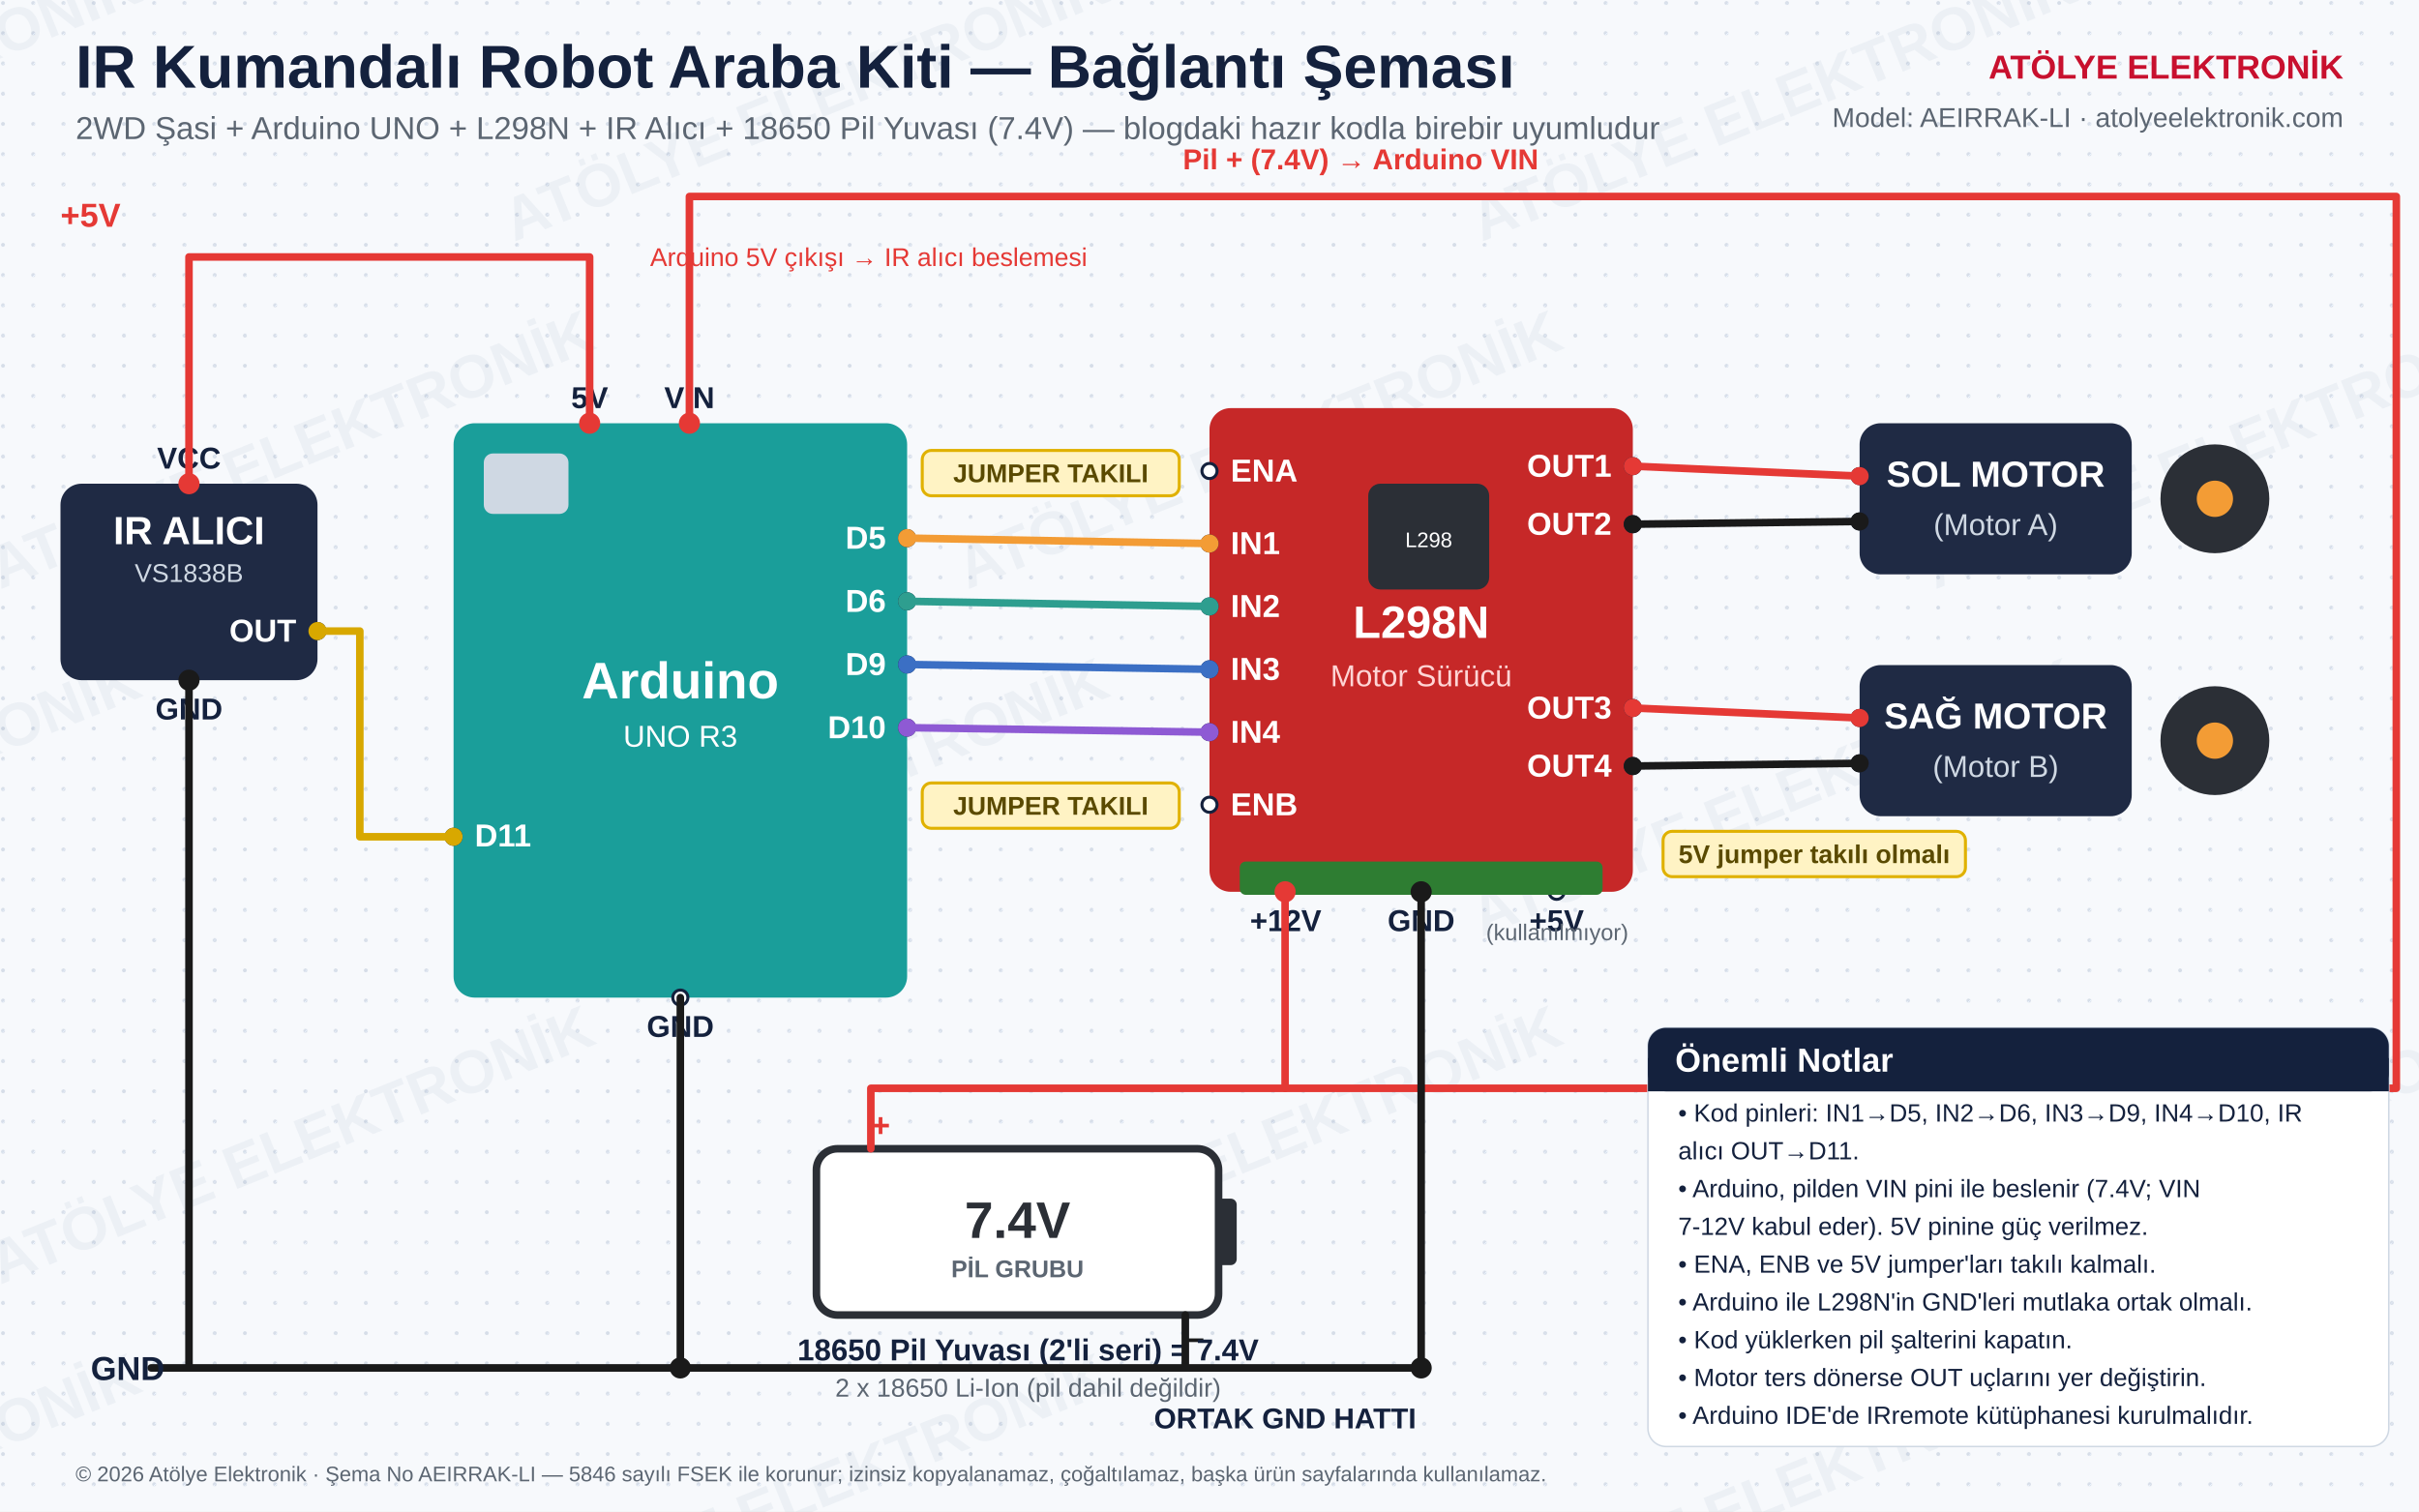
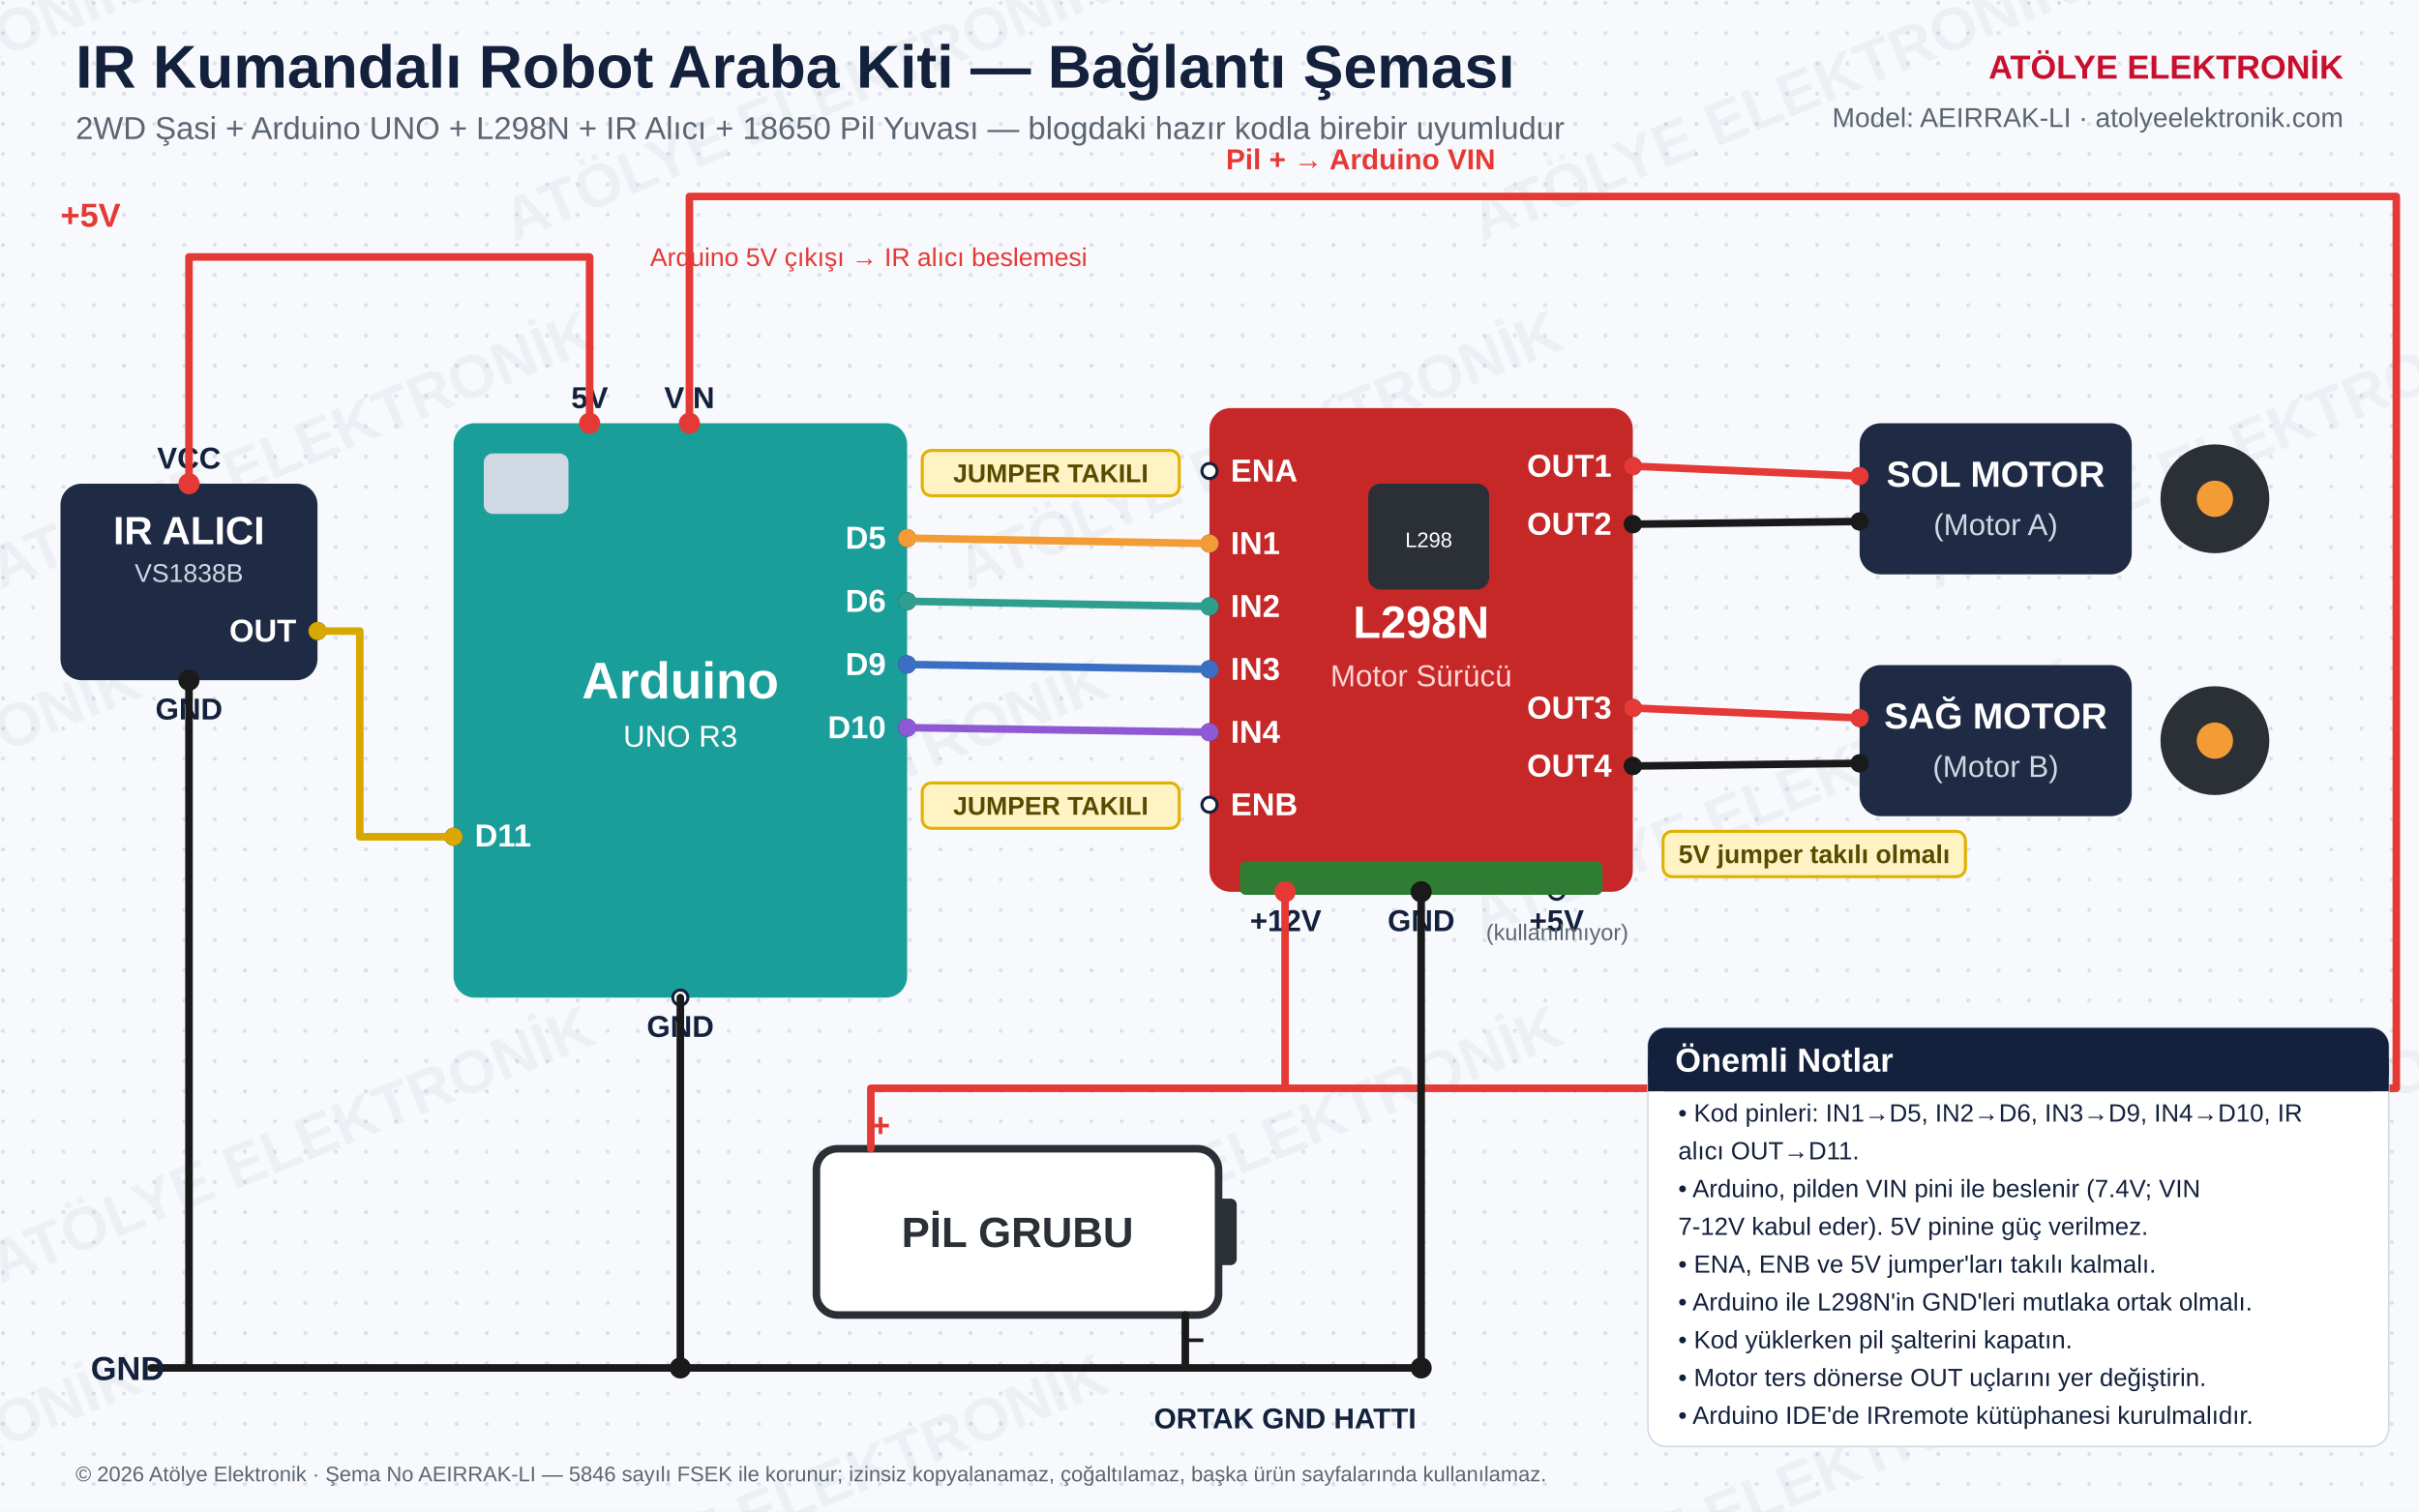
<svg xmlns="http://www.w3.org/2000/svg" width="1600" height="1000" viewBox="0 0 1600 1000" font-family="Segoe UI, Arial, sans-serif">
  <defs>
    <pattern id="dots" width="20" height="20" patternUnits="userSpaceOnUse">
      <circle cx="2" cy="2" r="1.3" fill="#d6dde8" />
    </pattern>
  </defs>
  <rect width="1600" height="1000" fill="#f7f9fc" />
  <rect width="1600" height="1000" fill="url(#dots)" />
  <g opacity="0.045" font-weight="800" font-size="40" fill="#003360">
    <text x="-300" y="160" transform="rotate(-22 -300 160)">ATÖLYE ELEKTRONİK</text>
    <text x="340" y="160" transform="rotate(-22 340 160)">ATÖLYE ELEKTRONİK</text>
    <text x="980" y="160" transform="rotate(-22 980 160)">ATÖLYE ELEKTRONİK</text>
    <text x="1620" y="160" transform="rotate(-22 1620 160)">ATÖLYE ELEKTRONİK</text>
    <text x="0" y="390" transform="rotate(-22 0 390)">ATÖLYE ELEKTRONİK</text>
    <text x="640" y="390" transform="rotate(-22 640 390)">ATÖLYE ELEKTRONİK</text>
    <text x="1280" y="390" transform="rotate(-22 1280 390)">ATÖLYE ELEKTRONİK</text>
    <text x="-300" y="620" transform="rotate(-22 -300 620)">ATÖLYE ELEKTRONİK</text>
    <text x="340" y="620" transform="rotate(-22 340 620)">ATÖLYE ELEKTRONİK</text>
    <text x="980" y="620" transform="rotate(-22 980 620)">ATÖLYE ELEKTRONİK</text>
    <text x="1620" y="620" transform="rotate(-22 1620 620)">ATÖLYE ELEKTRONİK</text>
    <text x="0" y="850" transform="rotate(-22 0 850)">ATÖLYE ELEKTRONİK</text>
    <text x="640" y="850" transform="rotate(-22 640 850)">ATÖLYE ELEKTRONİK</text>
    <text x="1280" y="850" transform="rotate(-22 1280 850)">ATÖLYE ELEKTRONİK</text>
    <text x="-300" y="1080" transform="rotate(-22 -300 1080)">ATÖLYE ELEKTRONİK</text>
    <text x="340" y="1080" transform="rotate(-22 340 1080)">ATÖLYE ELEKTRONİK</text>
    <text x="980" y="1080" transform="rotate(-22 980 1080)">ATÖLYE ELEKTRONİK</text>
    <text x="1620" y="1080" transform="rotate(-22 1620 1080)">ATÖLYE ELEKTRONİK</text>
  </g>
  <text x="50" y="58" font-size="40" font-weight="800" fill="#14213d">IR Kumandalı Robot Araba Kiti — Bağlantı Şeması</text>
-   <text x="50" y="92" font-size="21" fill="#5c6672">2WD Şasi + Arduino UNO + L298N + IR Alıcı + 18650 Pil Yuvası (7.4V) — blogdaki hazır kodla birebir uyumludur</text>
+   <text x="50" y="92" font-size="21" fill="#5c6672">2WD Şasi + Arduino UNO + L298N + IR Alıcı + 18650 Pil Yuvası — blogdaki hazır kodla birebir uyumludur</text>
  <text x="1550" y="52" text-anchor="end" font-size="22" font-weight="800" fill="#c8102e">ATÖLYE ELEKTRONİK</text>
  <text x="1550" y="84" text-anchor="end" font-size="18" fill="#5c6672">Model: AEIRRAK-LI · atolyeelektronik.com</text>
  <rect x="300" y="280" width="300" height="380" rx="14" fill="#1a9e9a" />
  <text x="450.0" y="462.0" text-anchor="middle" font-size="34" font-weight="700" fill="#fff">Arduino</text>
  <text x="450.0" y="494.0" text-anchor="middle" font-size="20" fill="#ffffff">UNO R3</text>
  <text x="586" y="363.0" text-anchor="end" font-size="21" font-weight="700" fill="#fff">D5</text>
  <circle cx="600" cy="356.0" r="5" fill="#fff" stroke="#14213d" stroke-width="2" />
  <text x="586" y="404.8" text-anchor="end" font-size="21" font-weight="700" fill="#fff">D6</text>
  <circle cx="600" cy="397.8" r="5" fill="#fff" stroke="#14213d" stroke-width="2" />
  <text x="586" y="446.6" text-anchor="end" font-size="21" font-weight="700" fill="#fff">D9</text>
  <circle cx="600" cy="439.6" r="5" fill="#fff" stroke="#14213d" stroke-width="2" />
  <text x="586" y="488.4" text-anchor="end" font-size="21" font-weight="700" fill="#fff">D10</text>
  <circle cx="600" cy="481.4" r="5" fill="#fff" stroke="#14213d" stroke-width="2" />
  <text x="390.0" y="270" text-anchor="middle" font-size="20" font-weight="700" fill="#14213d">5V</text>
  <circle cx="390.0" cy="280" r="5" fill="#fff" stroke="#14213d" stroke-width="2" />
  <text x="456.0" y="270" text-anchor="middle" font-size="20" font-weight="700" fill="#14213d">VIN</text>
  <circle cx="456.0" cy="280" r="5" fill="#fff" stroke="#14213d" stroke-width="2" />
  <text x="450.0" y="686" text-anchor="middle" font-size="20" font-weight="700" fill="#14213d">GND</text>
  <circle cx="450.0" cy="660" r="5" fill="#fff" stroke="#14213d" stroke-width="2" />
  <rect x="320" y="300" width="56" height="40" rx="6" fill="#cfd8e3" />
  <rect x="800" y="270" width="280" height="320" rx="14" fill="#c62828" />
  <text x="940.0" y="422.0" text-anchor="middle" font-size="30" font-weight="700" fill="#fff">L298N</text>
  <text x="940.0" y="454.0" text-anchor="middle" font-size="20" fill="#ffd5d5">Motor Sürücü</text>
  <text x="814" y="318.6" font-size="21" font-weight="700" fill="#fff">ENA</text>
  <circle cx="800" cy="311.6" r="5" fill="#fff" stroke="#14213d" stroke-width="2" />
  <text x="814" y="366.6" font-size="21" font-weight="700" fill="#fff">IN1</text>
  <circle cx="800" cy="359.6" r="5" fill="#fff" stroke="#14213d" stroke-width="2" />
  <text x="814" y="408.2" font-size="21" font-weight="700" fill="#fff">IN2</text>
  <circle cx="800" cy="401.2" r="5" fill="#fff" stroke="#14213d" stroke-width="2" />
  <text x="814" y="449.8" font-size="21" font-weight="700" fill="#fff">IN3</text>
  <circle cx="800" cy="442.8" r="5" fill="#fff" stroke="#14213d" stroke-width="2" />
  <text x="814" y="491.4" font-size="21" font-weight="700" fill="#fff">IN4</text>
  <circle cx="800" cy="484.4" r="5" fill="#fff" stroke="#14213d" stroke-width="2" />
  <text x="814" y="539.4" font-size="21" font-weight="700" fill="#fff">ENB</text>
  <circle cx="800" cy="532.4" r="5" fill="#fff" stroke="#14213d" stroke-width="2" />
  <text x="1066" y="315.4" text-anchor="end" font-size="21" font-weight="700" fill="#fff">OUT1</text>
  <circle cx="1080" cy="308.4" r="5" fill="#fff" stroke="#14213d" stroke-width="2" />
  <text x="1066" y="353.8" text-anchor="end" font-size="21" font-weight="700" fill="#fff">OUT2</text>
  <circle cx="1080" cy="346.8" r="5" fill="#fff" stroke="#14213d" stroke-width="2" />
  <text x="1066" y="475.4" text-anchor="end" font-size="21" font-weight="700" fill="#fff">OUT3</text>
  <circle cx="1080" cy="468.4" r="5" fill="#fff" stroke="#14213d" stroke-width="2" />
  <text x="1066" y="513.8" text-anchor="end" font-size="21" font-weight="700" fill="#fff">OUT4</text>
  <circle cx="1080" cy="506.8" r="5" fill="#fff" stroke="#14213d" stroke-width="2" />
  <text x="850.4" y="616" text-anchor="middle" font-size="20" font-weight="700" fill="#14213d">+12V</text>
  <circle cx="850.4" cy="590" r="5" fill="#fff" stroke="#14213d" stroke-width="2" />
  <text x="940.0" y="616" text-anchor="middle" font-size="20" font-weight="700" fill="#14213d">GND</text>
  <circle cx="940.0" cy="590" r="5" fill="#fff" stroke="#14213d" stroke-width="2" />
  <text x="1029.6" y="616" text-anchor="middle" font-size="20" font-weight="700" fill="#14213d">+5V</text>
  <circle cx="1029.6" cy="590" r="5" fill="#fff" stroke="#14213d" stroke-width="2" />
  <rect x="905" y="320" width="80" height="70" rx="8" fill="#2b2f36" />
  <text x="945" y="362" text-anchor="middle" font-size="14" fill="#fff">L298</text>
  <rect x="820" y="570" width="240" height="22" rx="4" fill="#2e7d32" />
  <rect x="610" y="298" width="170" height="30" rx="6" fill="#fff3c4" stroke="#e0b100" stroke-width="2" />
  <text x="695.0" y="319" text-anchor="middle" font-size="17" font-weight="700" fill="#5a4a00">JUMPER TAKILI</text>
  <rect x="610" y="518" width="170" height="30" rx="6" fill="#fff3c4" stroke="#e0b100" stroke-width="2" />
  <text x="695.0" y="539" text-anchor="middle" font-size="17" font-weight="700" fill="#5a4a00">JUMPER TAKILI</text>
  <rect x="1100" y="550" width="200" height="30" rx="6" fill="#fff3c4" stroke="#e0b100" stroke-width="2" />
  <text x="1200.0" y="571" text-anchor="middle" font-size="17" font-weight="700" fill="#5a4a00">5V jumper takılı olmalı</text>
  <text x="1030" y="622" text-anchor="middle" font-size="15" font-weight="500" fill="#5c6672">(kullanılmıyor)</text>
  <rect x="1230" y="280" width="180" height="100" rx="14" fill="#1f2a44" />
  <text x="1320.0" y="322.0" text-anchor="middle" font-size="24" font-weight="700" fill="#fff">SOL MOTOR</text>
  <text x="1320.0" y="354.0" text-anchor="middle" font-size="20" fill="#cfd8e3">(Motor A)</text>
  <text x="1244" y="322.0" font-size="21" font-weight="700" fill="#fff" />
  <circle cx="1230" cy="315.0" r="5" fill="#fff" stroke="#14213d" stroke-width="2" />
  <text x="1244" y="352.0" font-size="21" font-weight="700" fill="#fff"> </text>
  <circle cx="1230" cy="345.0" r="5" fill="#fff" stroke="#14213d" stroke-width="2" />
  <circle cx="1465" cy="330" r="36" fill="#2b2f36" />
  <circle cx="1465" cy="330" r="12" fill="#f39c35" />
  <rect x="1230" y="440" width="180" height="100" rx="14" fill="#1f2a44" />
  <text x="1320.0" y="482.0" text-anchor="middle" font-size="24" font-weight="700" fill="#fff">SAĞ MOTOR</text>
  <text x="1320.0" y="514.0" text-anchor="middle" font-size="20" fill="#cfd8e3">(Motor B)</text>
  <text x="1244" y="482.0" font-size="21" font-weight="700" fill="#fff" />
  <circle cx="1230" cy="475.0" r="5" fill="#fff" stroke="#14213d" stroke-width="2" />
  <text x="1244" y="512.0" font-size="21" font-weight="700" fill="#fff"> </text>
  <circle cx="1230" cy="505.0" r="5" fill="#fff" stroke="#14213d" stroke-width="2" />
  <circle cx="1465" cy="490" r="36" fill="#2b2f36" />
  <circle cx="1465" cy="490" r="12" fill="#f39c35" />
  <rect x="540" y="760" width="266" height="110" rx="14" fill="#fff" stroke="#2b2f36" stroke-width="5" />
  <rect x="804" y="793.0" width="14" height="44.0" rx="4" fill="#2b2f36" />
-   <text x="673.0" y="819.0" text-anchor="middle" font-size="34" font-weight="800" fill="#2b2f36">7.4V</text>
-   <text x="673.0" y="845.0" text-anchor="middle" font-size="16" font-weight="700" fill="#5c6672">PİL GRUBU</text>
+   <text x="673.0" y="825.0" text-anchor="middle" font-size="28" font-weight="800" fill="#2b2f36">PİL GRUBU</text>
  <text x="576" y="752" font-size="22" font-weight="700" fill="#e53935">+</text>
  <text x="784" y="894" font-size="22" font-weight="700" fill="#1a1a1a">−</text>
-   <text x="680.0" y="900" text-anchor="middle" font-size="20" font-weight="700" fill="#14213d">18650 Pil Yuvası (2'li seri) = 7.4V</text>
-   <text x="680.0" y="924" text-anchor="middle" font-size="17" fill="#5c6672">2 x 18650 Li-Ion (pil dahil değildir)</text>
  <path d="M 600 356.0 L 800 359.6" fill="none" stroke="#f39c35" stroke-width="5" stroke-linejoin="round" stroke-linecap="round" />
  <circle cx="600" cy="356.0" r="6" fill="#f39c35" />
  <circle cx="800" cy="359.6" r="6" fill="#f39c35" />
  <path d="M 600 397.8 L 800 401.2" fill="none" stroke="#2e9e8f" stroke-width="5" stroke-linejoin="round" stroke-linecap="round" />
  <circle cx="600" cy="397.8" r="6" fill="#2e9e8f" />
  <circle cx="800" cy="401.2" r="6" fill="#2e9e8f" />
  <path d="M 600 439.6 L 800 442.8" fill="none" stroke="#3b6fc4" stroke-width="5" stroke-linejoin="round" stroke-linecap="round" />
  <circle cx="600" cy="439.6" r="6" fill="#3b6fc4" />
  <circle cx="800" cy="442.8" r="6" fill="#3b6fc4" />
  <path d="M 600 481.4 L 800 484.4" fill="none" stroke="#8e5ad4" stroke-width="5" stroke-linejoin="round" stroke-linecap="round" />
  <circle cx="600" cy="481.4" r="6" fill="#8e5ad4" />
  <circle cx="800" cy="484.4" r="6" fill="#8e5ad4" />
  <path d="M 1080 308.4 L 1230 315.0" fill="none" stroke="#e53935" stroke-width="5" stroke-linejoin="round" stroke-linecap="round" />
  <circle cx="1080" cy="308.4" r="6" fill="#e53935" />
  <circle cx="1230" cy="315.0" r="6" fill="#e53935" />
  <path d="M 1080 346.8 L 1230 345.0" fill="none" stroke="#1a1a1a" stroke-width="5" stroke-linejoin="round" stroke-linecap="round" />
  <circle cx="1080" cy="346.8" r="6" fill="#1a1a1a" />
  <circle cx="1230" cy="345.0" r="6" fill="#1a1a1a" />
  <path d="M 1080 468.4 L 1230 475.0" fill="none" stroke="#e53935" stroke-width="5" stroke-linejoin="round" stroke-linecap="round" />
  <circle cx="1080" cy="468.4" r="6" fill="#e53935" />
  <circle cx="1230" cy="475.0" r="6" fill="#e53935" />
  <path d="M 1080 506.8 L 1230 505.0" fill="none" stroke="#1a1a1a" stroke-width="5" stroke-linejoin="round" stroke-linecap="round" />
  <circle cx="1080" cy="506.8" r="6" fill="#1a1a1a" />
  <circle cx="1230" cy="505.0" r="6" fill="#1a1a1a" />
  <path d="M 576 760 L 576 720 L 850 720 L 850 590" fill="none" stroke="#e53935" stroke-width="5" stroke-linejoin="round" stroke-linecap="round" />
  <circle cx="850" cy="590" r="7" fill="#e53935" />
  <path d="M 850 720 L 1585 720 L 1585 130 L 456 130 L 456 280" fill="none" stroke="#e53935" stroke-width="5" stroke-linejoin="round" stroke-linecap="round" />
  <circle cx="456" cy="280" r="7" fill="#e53935" />
-   <text x="900" y="112" text-anchor="middle" font-size="19" font-weight="700" fill="#e53935">Pil + (7.4V) → Arduino VIN</text>
+   <text x="900" y="112" text-anchor="middle" font-size="19" font-weight="700" fill="#e53935">Pil + → Arduino VIN</text>
  <path d="M 784 870 L 784 905 L 100 905" fill="none" stroke="#1a1a1a" stroke-width="5" stroke-linejoin="round" stroke-linecap="round" />
  <path d="M 784 905 L 940 905 L 940 590" fill="none" stroke="#1a1a1a" stroke-width="5" stroke-linejoin="round" stroke-linecap="round" />
  <circle cx="940" cy="590" r="7" fill="#1a1a1a" />
  <path d="M 450 660 L 450 905" fill="none" stroke="#1a1a1a" stroke-width="5" stroke-linejoin="round" stroke-linecap="round" />
  <circle cx="450" cy="905" r="7" fill="#1a1a1a" />
  <circle cx="940" cy="905" r="7" fill="#1a1a1a" />
  <text x="60" y="913" text-anchor="start" font-size="22" font-weight="700" fill="#14213d">GND</text>
  <text x="850" y="945" text-anchor="middle" font-size="19" font-weight="700" fill="#14213d">ORTAK GND HATTI</text>
  <rect x="40" y="320" width="170" height="130" rx="14" fill="#1f2a44" />
  <text x="125.0" y="395.0" text-anchor="middle" font-size="26" font-weight="700" fill="#fff" />
  <text x="125.0" y="310" text-anchor="middle" font-size="20" font-weight="700" fill="#14213d">VCC</text>
  <circle cx="125.0" cy="320" r="5" fill="#fff" stroke="#14213d" stroke-width="2" />
  <text x="125.0" y="476" text-anchor="middle" font-size="20" font-weight="700" fill="#14213d">GND</text>
  <circle cx="125.0" cy="450" r="5" fill="#fff" stroke="#14213d" stroke-width="2" />
  <text x="196" y="424.5" text-anchor="end" font-size="21" font-weight="700" fill="#fff">OUT</text>
  <circle cx="210" cy="417.5" r="5" fill="#fff" stroke="#14213d" stroke-width="2" />
  <text x="125" y="360" text-anchor="middle" font-size="26" font-weight="700" fill="#fff">IR ALICI</text>
  <text x="125" y="385" text-anchor="middle" font-size="17" font-weight="500" fill="#cfd8e3">VS1838B</text>
  <text x="314" y="560" font-size="21" font-weight="700" fill="#fff">D11</text>
  <circle cx="300" cy="553.6" r="5" fill="#fff" stroke="#14213d" stroke-width="2" />
  <path d="M 210 417.5 L 238 417.5 L 238 553.6 L 300 553.6" fill="none" stroke="#d8a800" stroke-width="5" stroke-linejoin="round" stroke-linecap="round" />
  <circle cx="210" cy="417.5" r="6" fill="#d8a800" />
  <circle cx="300" cy="553.6" r="6" fill="#d8a800" />
  <path d="M 125 320 L 125 170 L 390 170 L 390 280" fill="none" stroke="#e53935" stroke-width="5" stroke-linejoin="round" stroke-linecap="round" />
  <circle cx="390" cy="280" r="7" fill="#e53935" />
  <circle cx="125" cy="320" r="7" fill="#e53935" />
  <text x="40" y="150" text-anchor="start" font-size="22" font-weight="700" fill="#e53935">+5V</text>
  <text x="430" y="176" text-anchor="start" font-size="17" font-weight="500" fill="#e53935">Arduino 5V çıkışı → IR alıcı beslemesi</text>
  <path d="M 125 450 L 125 905" fill="none" stroke="#1a1a1a" stroke-width="5" stroke-linejoin="round" stroke-linecap="round" />
  <circle cx="125" cy="450" r="7" fill="#1a1a1a" />
  <rect x="1090" y="680" width="490" height="277" rx="12" fill="#fff" stroke="#cfd8e3" />
  <rect x="1090" y="680" width="490" height="42" rx="12" fill="#14213d" />
  <rect x="1090" y="700" width="490" height="22" fill="#14213d" />
  <text x="1108" y="709" font-size="22" font-weight="700" fill="#fff">Önemli Notlar</text>
  <text x="1110" y="742" font-size="16.5" fill="#14213d">• Kod pinleri: IN1→D5, IN2→D6, IN3→D9, IN4→D10, IR</text>
  <text x="1110" y="767" font-size="16.5" fill="#14213d">   alıcı OUT→D11.</text>
  <text x="1110" y="792" font-size="16.5" fill="#14213d">• Arduino, pilden VIN pini ile beslenir (7.4V; VIN</text>
  <text x="1110" y="817" font-size="16.5" fill="#14213d">   7-12V kabul eder). 5V pinine güç verilmez.</text>
  <text x="1110" y="842" font-size="16.5" fill="#14213d">• ENA, ENB ve 5V jumper'ları takılı kalmalı.</text>
  <text x="1110" y="867" font-size="16.5" fill="#14213d">• Arduino ile L298N'in GND'leri mutlaka ortak olmalı.</text>
  <text x="1110" y="892" font-size="16.5" fill="#14213d">• Kod yüklerken pil şalterini kapatın.</text>
  <text x="1110" y="917" font-size="16.5" fill="#14213d">• Motor ters dönerse OUT uçlarını yer değiştirin.</text>
  <text x="1110" y="942" font-size="16.5" fill="#14213d">• Arduino IDE'de IRremote kütüphanesi kurulmalıdır.</text>
  <text x="50" y="980" font-size="14" fill="#5c6672">© 2026 Atölye Elektronik · Şema No AEIRRAK-LI — 5846 sayılı FSEK ile korunur; izinsiz kopyalanamaz, çoğaltılamaz, başka ürün sayfalarında kullanılamaz.</text>
</svg>
